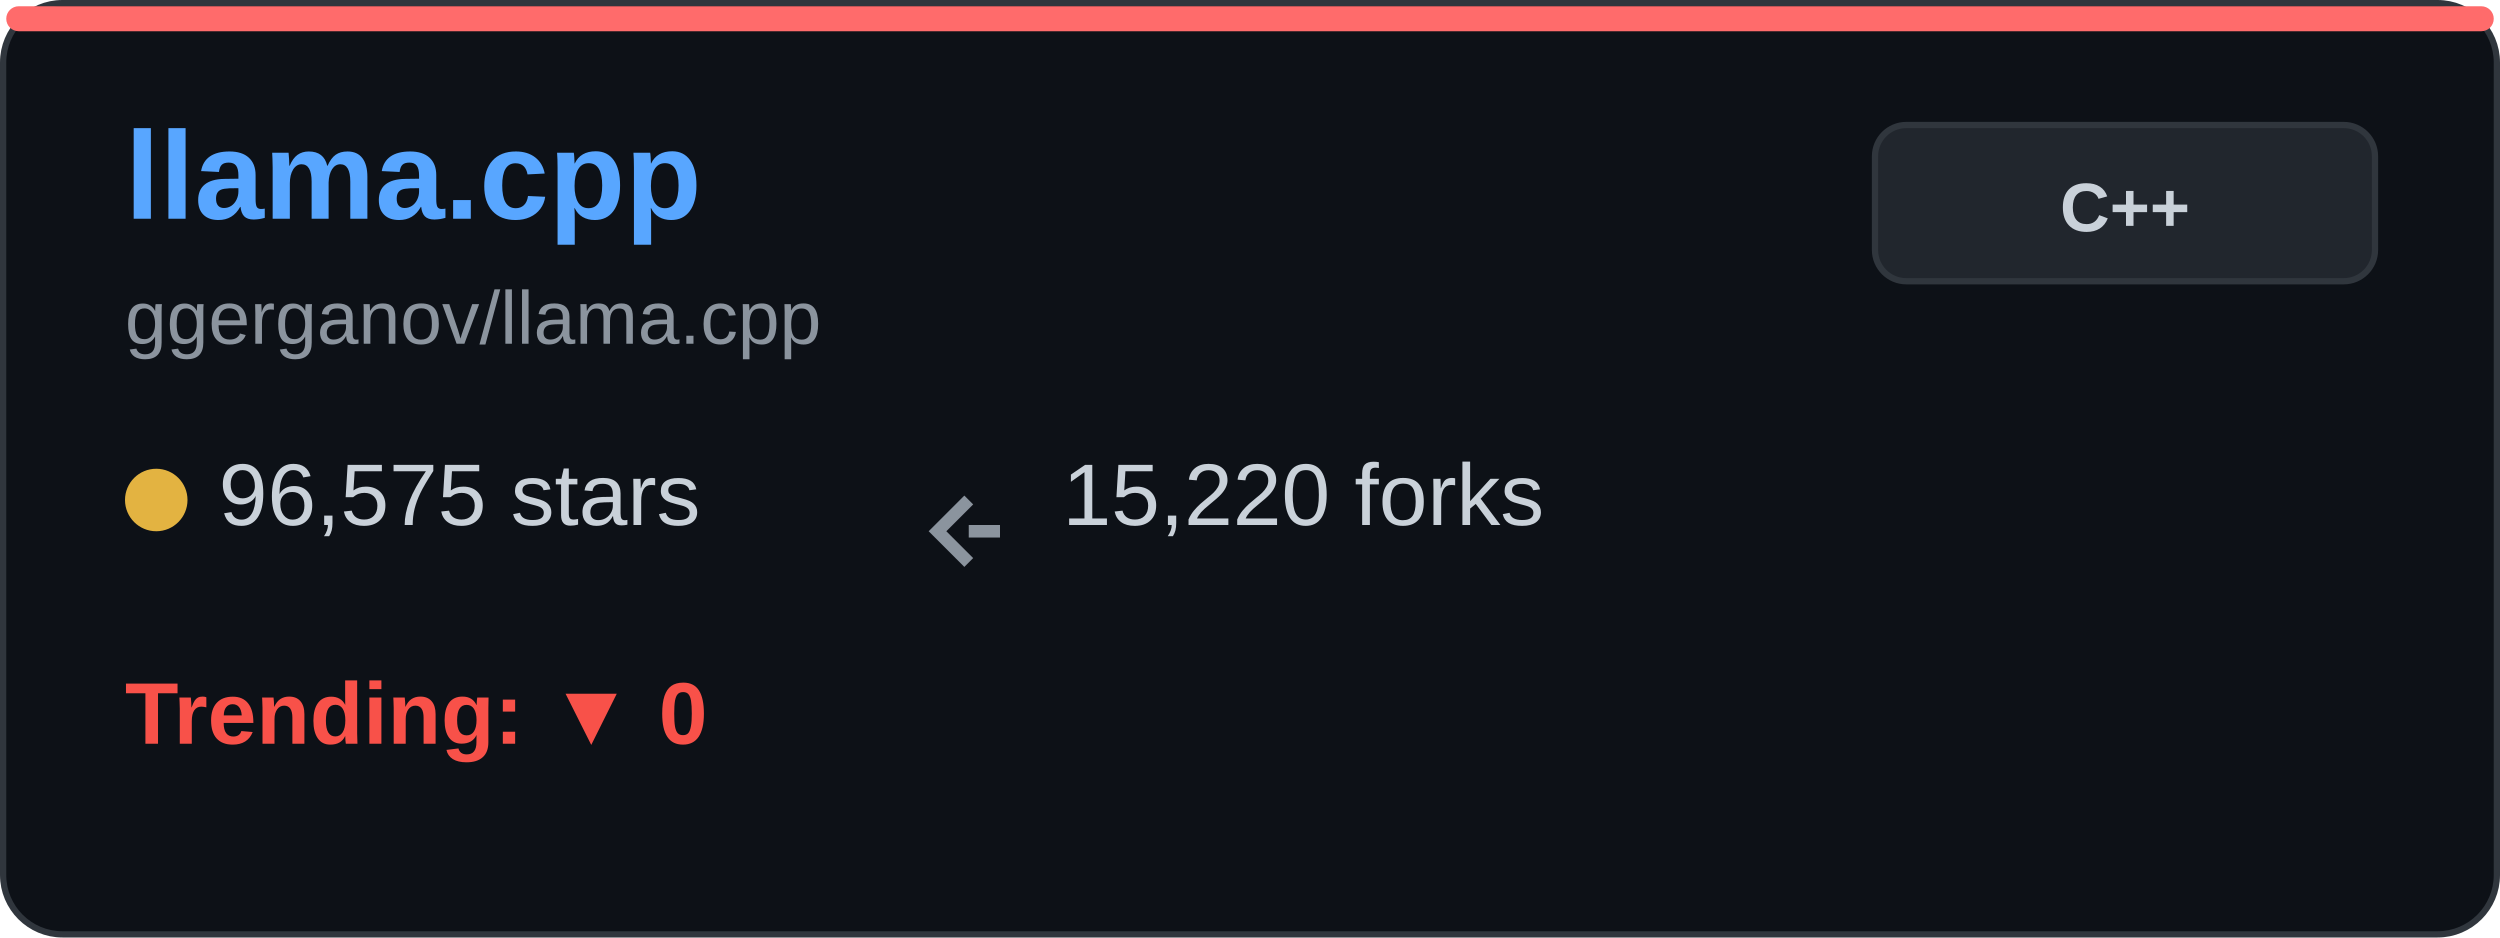
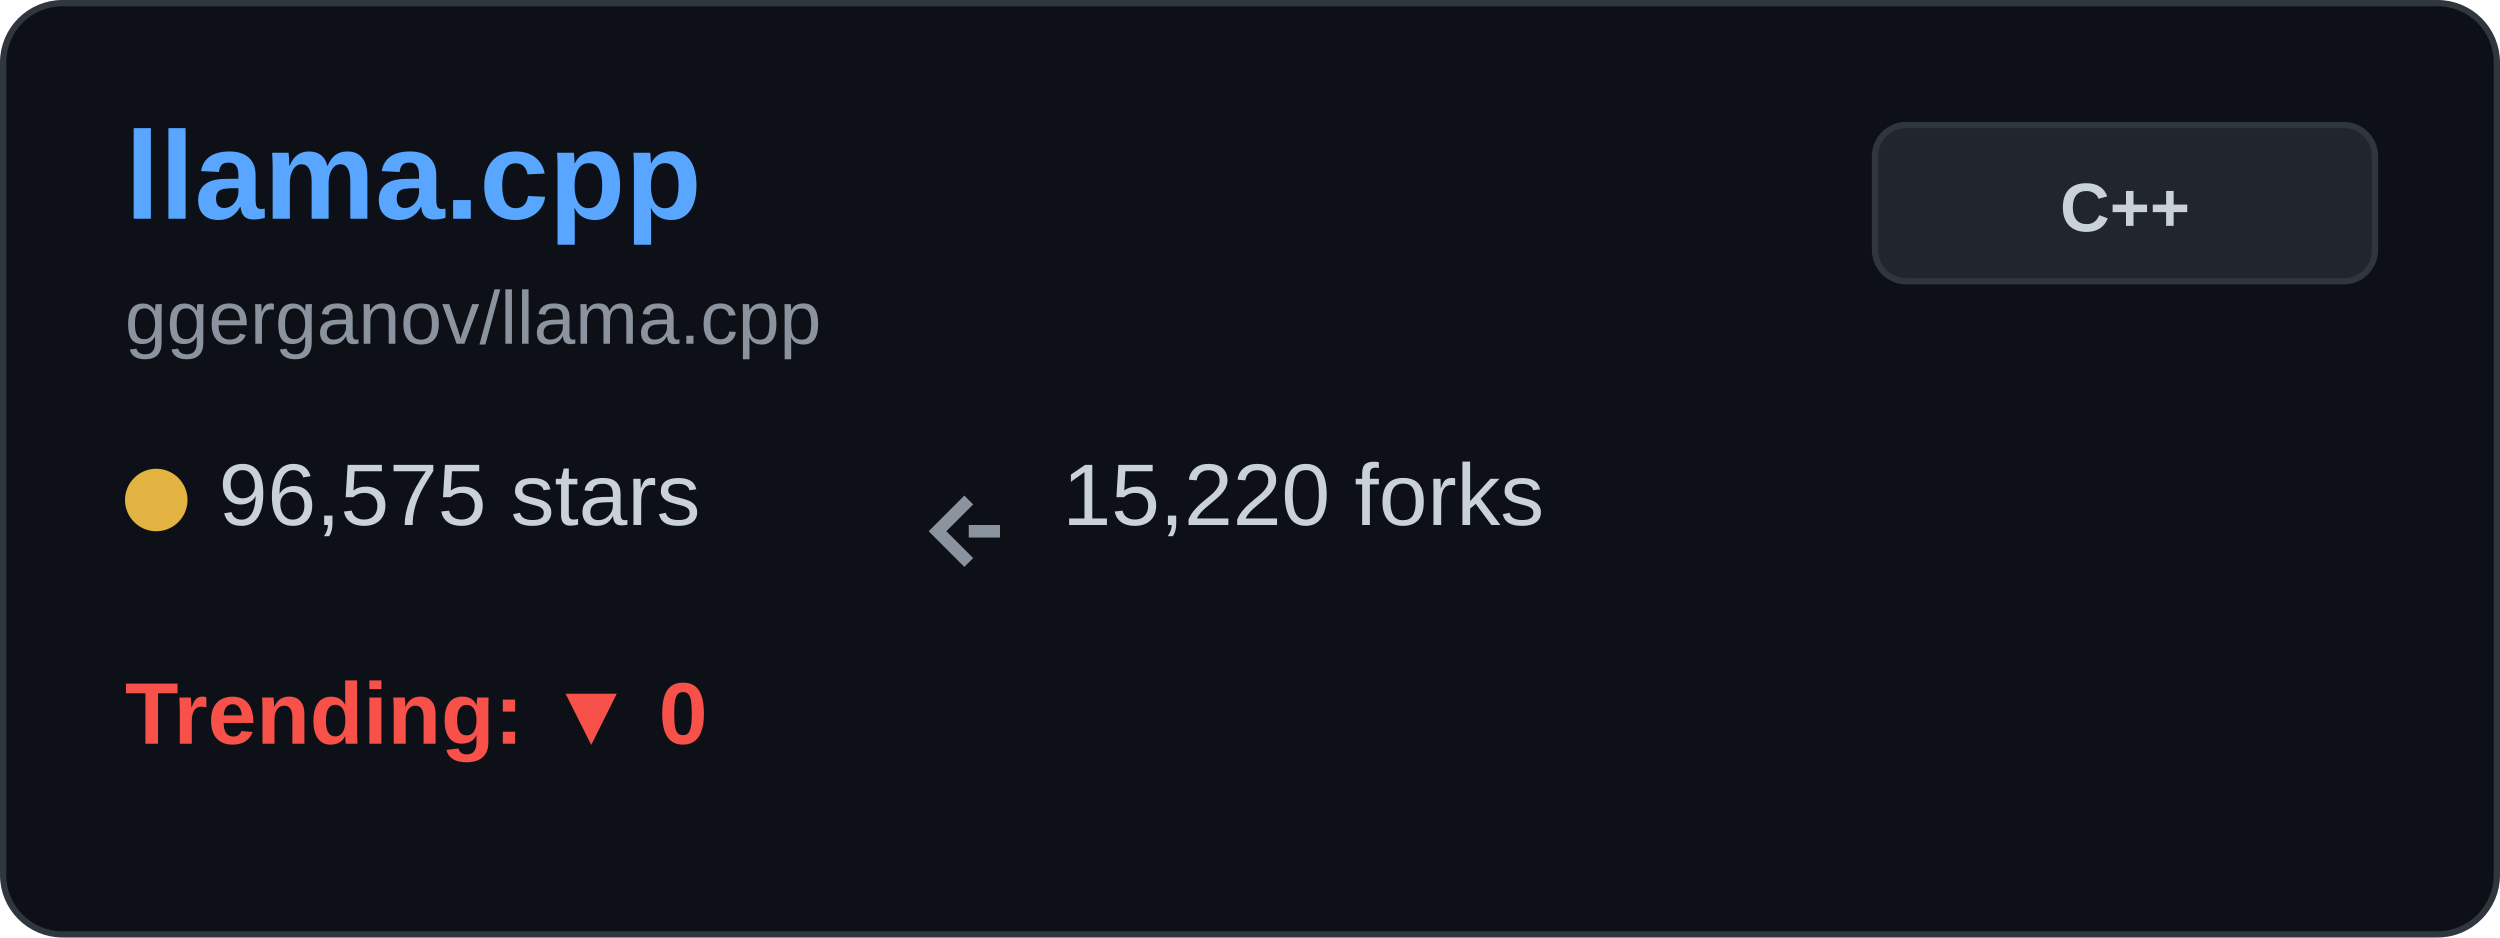
<svg xmlns="http://www.w3.org/2000/svg" width="400" height="150" viewBox="0 0 400 150" fill="none">
  <rect x="0.5" y="0.5" width="399" height="149" rx="9.5" fill="#0d1117" stroke="#30363d" />
-   <rect x="1" y="1" width="398" height="4" rx="2" fill="#ff6b6b" />
  <text x="20" y="35" font-family="Arial, sans-serif" font-size="20" font-weight="bold" fill="#58a6ff">llama.cpp</text>
  <text x="20" y="55" font-family="Arial, sans-serif" font-size="12" fill="#8b949e">ggerganov/llama.cpp</text>
  <g transform="translate(20, 80)">
    <circle cx="5" cy="0" r="5" fill="#e3b341" />
    <text x="15" y="4" font-family="Arial, sans-serif" font-size="14" fill="#c9d1d9">96,575 stars</text>
  </g>
  <g transform="translate(150, 80)">
    <path d="M5 0 L0 5 L5 10 M5 5 L10 5" stroke="#8b949e" stroke-width="2" fill="none" />
    <text x="20" y="4" font-family="Arial, sans-serif" font-size="14" fill="#c9d1d9">15,220 forks</text>
  </g>
  <g transform="translate(20, 115)">
    <text x="0" y="4" font-family="Arial, sans-serif" font-size="14" font-weight="bold" fill="#f85149">Trending: ▼ 0</text>
  </g>
  <rect x="300" y="20" width="80" height="25" rx="5" fill="#21262d" stroke="#30363d" />
  <text x="340" y="37" font-family="Arial, sans-serif" font-size="11" font-weight="bold" fill="#c9d1d9" text-anchor="middle">C++</text>
</svg>
